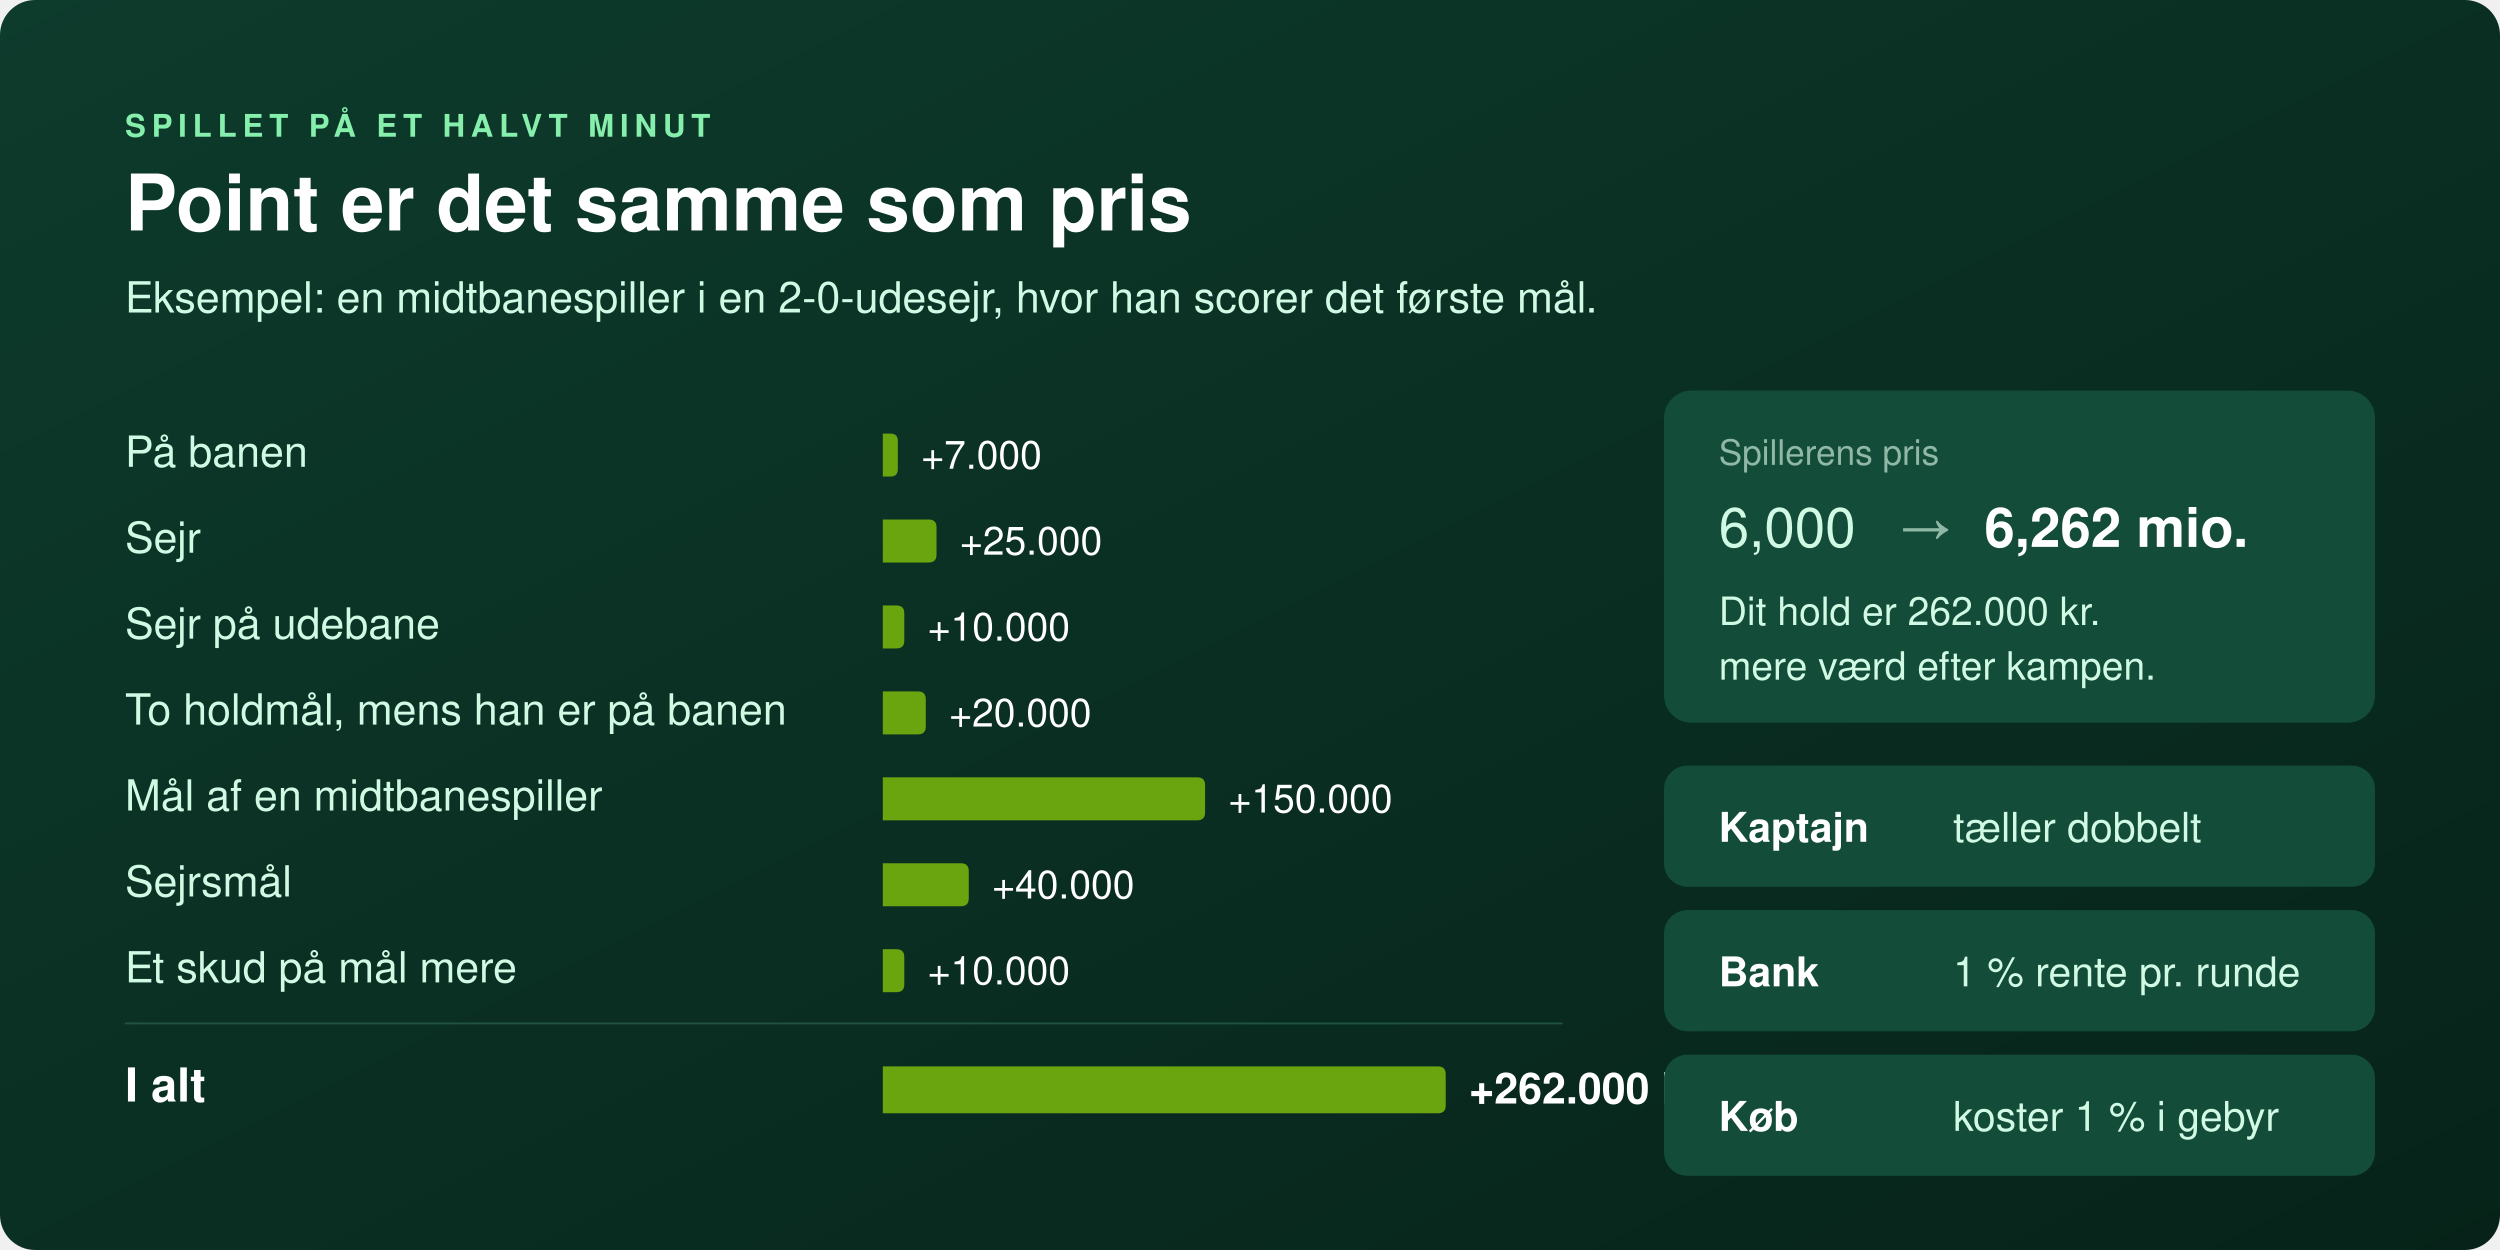
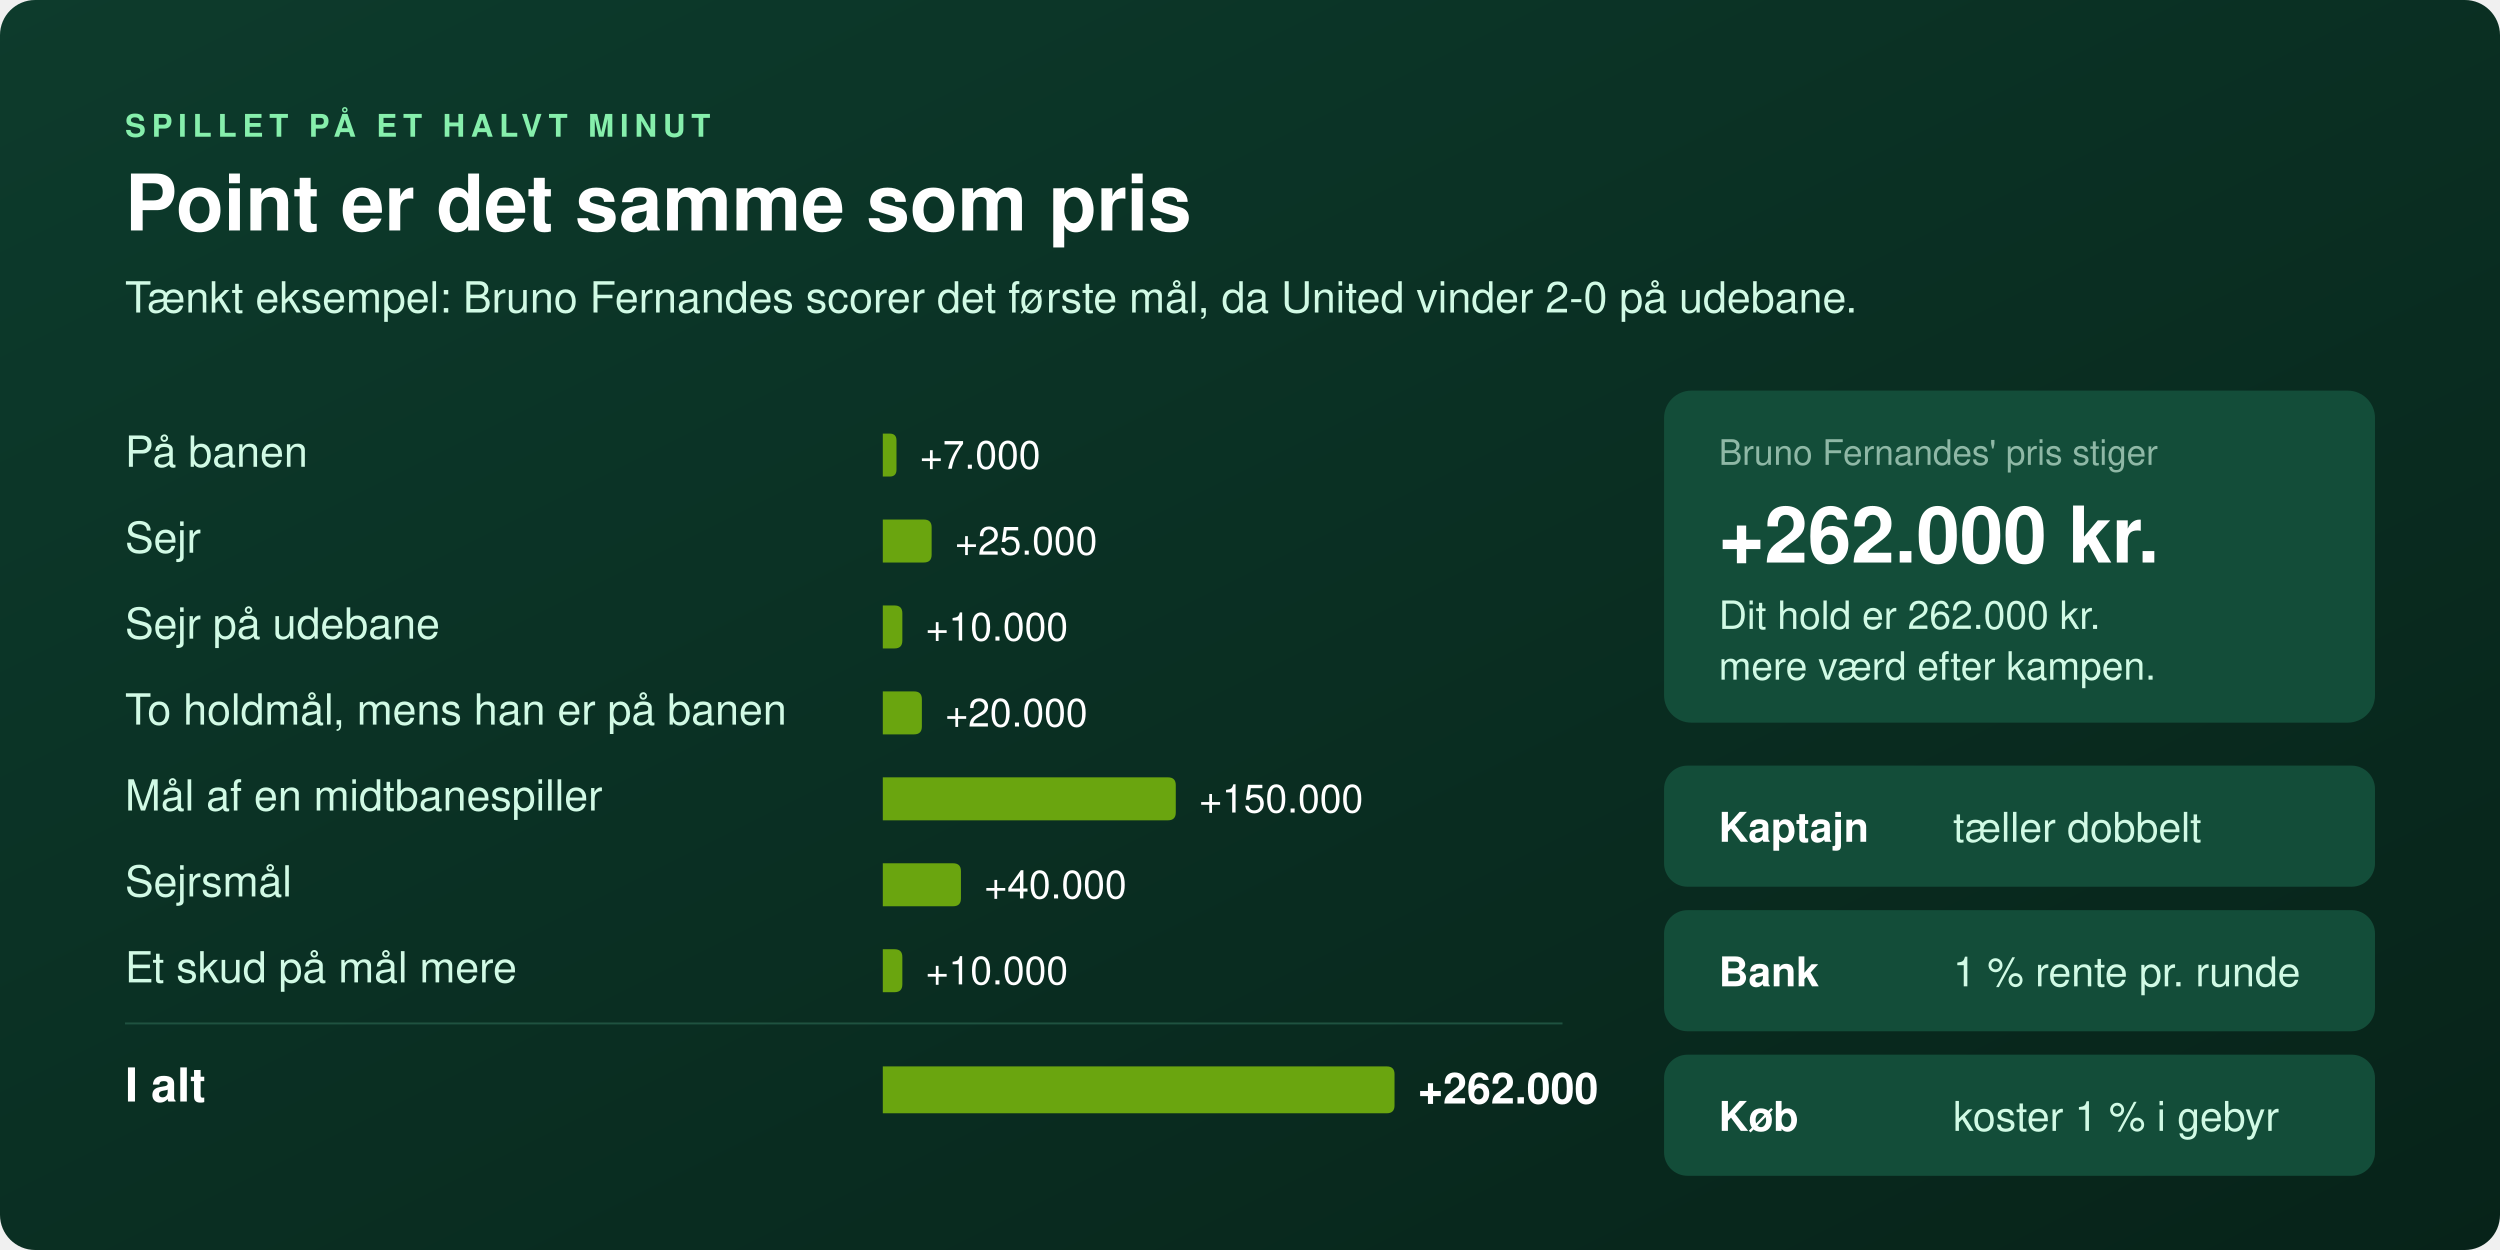
- <svg xmlns="http://www.w3.org/2000/svg" viewBox="0 0 1280 640" width="1280" height="640" role="img" aria-label="Point er pris: en midtbanespiller, der scorer det første mål i en 2-0-udesejr, stiger 262.000 kr. i værdi.">
+ <svg xmlns="http://www.w3.org/2000/svg" viewBox="0 0 1280 640" width="1280" height="640" role="img" aria-label="Point er pris: scorer Bruno Fernandes det første mål i en 2-0-udesejr, stiger hans pris 262.000 kr.">
  <defs>
    <linearGradient id="bg" x1="0" y1="0" x2="1" y2="1">
      <stop offset="0" stop-color="#0d3b2c" />
      <stop offset="1" stop-color="#072319" />
    </linearGradient>
    <clipPath id="k">
      <rect width="1280" height="640" rx="18" />
    </clipPath>
    <marker id="pil" viewBox="0 0 10 10" refX="8" refY="5" markerWidth="7" markerHeight="7" orient="auto-start-reverse">
      <path d="M0 0 L10 5 L0 10 z" fill="#8fb8a6" />
    </marker>
  </defs>
  <g clip-path="url(#k)" font-family="-apple-system, 'Segoe UI', Helvetica, Arial, sans-serif">
    <rect width="1280" height="640" fill="url(#bg)" />
    <text x="64" y="70" font-size="16" fill="#86efac" font-weight="600" text-anchor="start" letter-spacing="3">SPILLET PÅ ET HALVT MINUT</text>
    <text x="64" y="118" font-size="40" fill="#ffffff" font-weight="700" text-anchor="start">Point er det samme som pris</text>
-     <text x="64" y="160" font-size="22" fill="#d1fae5" font-weight="400" text-anchor="start">Eksempel: en midtbanespiller i en 2-0-udesejr, hvor han scorer det første mål.</text>
+     <text x="64" y="160" font-size="22" fill="#d1fae5" font-weight="400" text-anchor="start">Tænkt eksempel: Bruno Fernandes scorer det første mål, da United vinder 2-0 på udebane.</text>
    <text x="64" y="239" font-size="22" fill="#d1fae5" font-weight="400" text-anchor="start">På banen</text>
-     <path d="M452.0 222.0 H455.9 Q459.7 222.0 459.7 225.8 V240.2 Q459.7 244.0 455.9 244.0 H452.0 Z" fill="#6aa50f" />
-     <text x="471.7" y="240" font-size="20" fill="#ffffff" font-weight="400" text-anchor="start">+7.000</text>
+     <path d="M452.0 222.0 H455.5 Q459.0 222.0 459.0 225.5 V240.5 Q459.0 244.0 455.5 244.0 H452.0 Z" fill="#6aa50f" />
+     <text x="471.0" y="240" font-size="20" fill="#ffffff" font-weight="400" text-anchor="start">+7.000</text>
    <text x="64" y="283" font-size="22" fill="#d1fae5" font-weight="400" text-anchor="start">Sejr</text>
-     <path d="M452.0 266.0 H475.5 Q479.5 266.0 479.5 270.0 V284.0 Q479.5 288.0 475.5 288.0 H452.0 Z" fill="#6aa50f" />
-     <text x="491.5" y="284" font-size="20" fill="#ffffff" font-weight="400" text-anchor="start">+25.000</text>
+     <path d="M452.0 266.0 H473.0 Q477.0 266.0 477.0 270.0 V284.0 Q477.0 288.0 473.0 288.0 H452.0 Z" fill="#6aa50f" />
+     <text x="489.0" y="284" font-size="20" fill="#ffffff" font-weight="400" text-anchor="start">+25.000</text>
    <text x="64" y="327" font-size="22" fill="#d1fae5" font-weight="400" text-anchor="start">Sejr på udebane</text>
-     <path d="M452.0 310.0 H459.0 Q463.0 310.0 463.0 314.0 V328.0 Q463.0 332.0 459.0 332.0 H452.0 Z" fill="#6aa50f" />
-     <text x="475.0" y="328" font-size="20" fill="#ffffff" font-weight="400" text-anchor="start">+10.000</text>
+     <path d="M452.0 310.0 H458.0 Q462.0 310.0 462.0 314.0 V328.0 Q462.0 332.0 458.0 332.0 H452.0 Z" fill="#6aa50f" />
+     <text x="474.0" y="328" font-size="20" fill="#ffffff" font-weight="400" text-anchor="start">+10.000</text>
    <text x="64" y="371" font-size="22" fill="#d1fae5" font-weight="400" text-anchor="start">To holdmål, mens han er på banen</text>
-     <path d="M452.0 354.0 H470.0 Q474.0 354.0 474.0 358.0 V372.0 Q474.0 376.0 470.0 376.0 H452.0 Z" fill="#6aa50f" />
-     <text x="486.0" y="372" font-size="20" fill="#ffffff" font-weight="400" text-anchor="start">+20.000</text>
+     <path d="M452.0 354.0 H468.0 Q472.0 354.0 472.0 358.0 V372.0 Q472.0 376.0 468.0 376.0 H452.0 Z" fill="#6aa50f" />
+     <text x="484.0" y="372" font-size="20" fill="#ffffff" font-weight="400" text-anchor="start">+20.000</text>
    <text x="64" y="415" font-size="22" fill="#d1fae5" font-weight="400" text-anchor="start">Mål af en midtbanespiller</text>
-     <path d="M452.0 398.0 H613.0 Q617.0 398.0 617.0 402.0 V416.0 Q617.0 420.0 613.0 420.0 H452.0 Z" fill="#6aa50f" />
-     <text x="629.0" y="416" font-size="20" fill="#ffffff" font-weight="400" text-anchor="start">+150.000</text>
+     <path d="M452.0 398.0 H598.0 Q602.0 398.0 602.0 402.0 V416.0 Q602.0 420.0 598.0 420.0 H452.0 Z" fill="#6aa50f" />
+     <text x="614.0" y="416" font-size="20" fill="#ffffff" font-weight="400" text-anchor="start">+150.000</text>
    <text x="64" y="459" font-size="22" fill="#d1fae5" font-weight="400" text-anchor="start">Sejrsmål</text>
-     <path d="M452.0 442.0 H492.0 Q496.0 442.0 496.0 446.0 V460.0 Q496.0 464.0 492.0 464.0 H452.0 Z" fill="#6aa50f" />
-     <text x="508.0" y="460" font-size="20" fill="#ffffff" font-weight="400" text-anchor="start">+40.000</text>
+     <path d="M452.0 442.0 H488.0 Q492.0 442.0 492.0 446.0 V460.0 Q492.0 464.0 488.0 464.0 H452.0 Z" fill="#6aa50f" />
+     <text x="504.0" y="460" font-size="20" fill="#ffffff" font-weight="400" text-anchor="start">+40.000</text>
    <text x="64" y="503" font-size="22" fill="#d1fae5" font-weight="400" text-anchor="start">Et skud på mål mere</text>
-     <path d="M452.0 486.0 H459.0 Q463.0 486.0 463.0 490.0 V504.0 Q463.0 508.0 459.0 508.0 H452.0 Z" fill="#6aa50f" />
-     <text x="475.0" y="504" font-size="20" fill="#ffffff" font-weight="400" text-anchor="start">+10.000</text>
+     <path d="M452.0 486.0 H458.0 Q462.0 486.0 462.0 490.0 V504.0 Q462.0 508.0 458.0 508.0 H452.0 Z" fill="#6aa50f" />
+     <text x="474.0" y="504" font-size="20" fill="#ffffff" font-weight="400" text-anchor="start">+10.000</text>
    <line x1="64" y1="524" x2="800" y2="524" stroke="#1f5240" stroke-width="1" />
    <text x="64" y="564" font-size="24" fill="#ffffff" font-weight="700" text-anchor="start">I alt</text>
-     <path d="M452.0 546.0 H736.2 Q740.2 546.0 740.2 550.0 V566.0 Q740.2 570.0 736.2 570.0 H452.0 Z" fill="#6aa50f" />
-     <text x="752.2" y="565" font-size="22" fill="#ffffff" font-weight="700" text-anchor="start">+262.000 kr.</text>
+     <path d="M452.0 546.0 H710.0 Q714.0 546.0 714.0 550.0 V566.0 Q714.0 570.0 710.0 570.0 H452.0 Z" fill="#6aa50f" />
+     <text x="726.0" y="565" font-size="22" fill="#ffffff" font-weight="700" text-anchor="start">+262.000</text>
    <rect x="852" y="200" width="364" height="170" rx="14" fill="#134d39" />
-     <text x="880" y="238" font-size="18" fill="#8fb8a6" font-weight="400" text-anchor="start">Spillerens pris</text>
-     <text x="880" y="280" font-size="28" fill="#d1fae5" font-weight="400" text-anchor="start">6,000</text>
-     <text x="972" y="280" font-size="28" fill="#8fb8a6" font-weight="400" text-anchor="start">→</text>
-     <text x="1016" y="280" font-size="28" fill="#ffffff" font-weight="700" text-anchor="start">6,262 mio.</text>
-     <text x="880" y="320" font-size="20" fill="#d1fae5" font-weight="400" text-anchor="start">Dit hold er 262.000 kr.</text>
+     <text x="880" y="238" font-size="18" fill="#8fb8a6" font-weight="400" text-anchor="start">Bruno Fernandes' pris stiger</text>
+     <text x="880" y="288" font-size="40" fill="#ffffff" font-weight="700" text-anchor="start">+262.000 kr.</text>
+     <text x="880" y="322" font-size="20" fill="#d1fae5" font-weight="400" text-anchor="start">Dit hold er 262.000 kr.</text>
    <text x="880" y="348" font-size="20" fill="#d1fae5" font-weight="400" text-anchor="start">mere værd efter kampen.</text>
    <rect x="852" y="392" width="364" height="62" rx="12" fill="#134d39" />
    <text x="880" y="431" font-size="21" fill="#ffffff" font-weight="700" text-anchor="start">Kaptajn</text>
    <text x="1000" y="431" font-size="21" fill="#d1fae5" font-weight="400" text-anchor="start">tæller dobbelt</text>
    <rect x="852" y="466" width="364" height="62" rx="12" fill="#134d39" />
    <text x="880" y="505" font-size="21" fill="#ffffff" font-weight="700" text-anchor="start">Bank</text>
    <text x="1000" y="505" font-size="21" fill="#d1fae5" font-weight="400" text-anchor="start">1 % rente pr. runde</text>
    <rect x="852" y="540" width="364" height="62" rx="12" fill="#134d39" />
    <text x="880" y="579" font-size="21" fill="#ffffff" font-weight="700" text-anchor="start">Køb</text>
    <text x="1000" y="579" font-size="21" fill="#d1fae5" font-weight="400" text-anchor="start">koster 1 % i gebyr</text>
  </g>
</svg>
